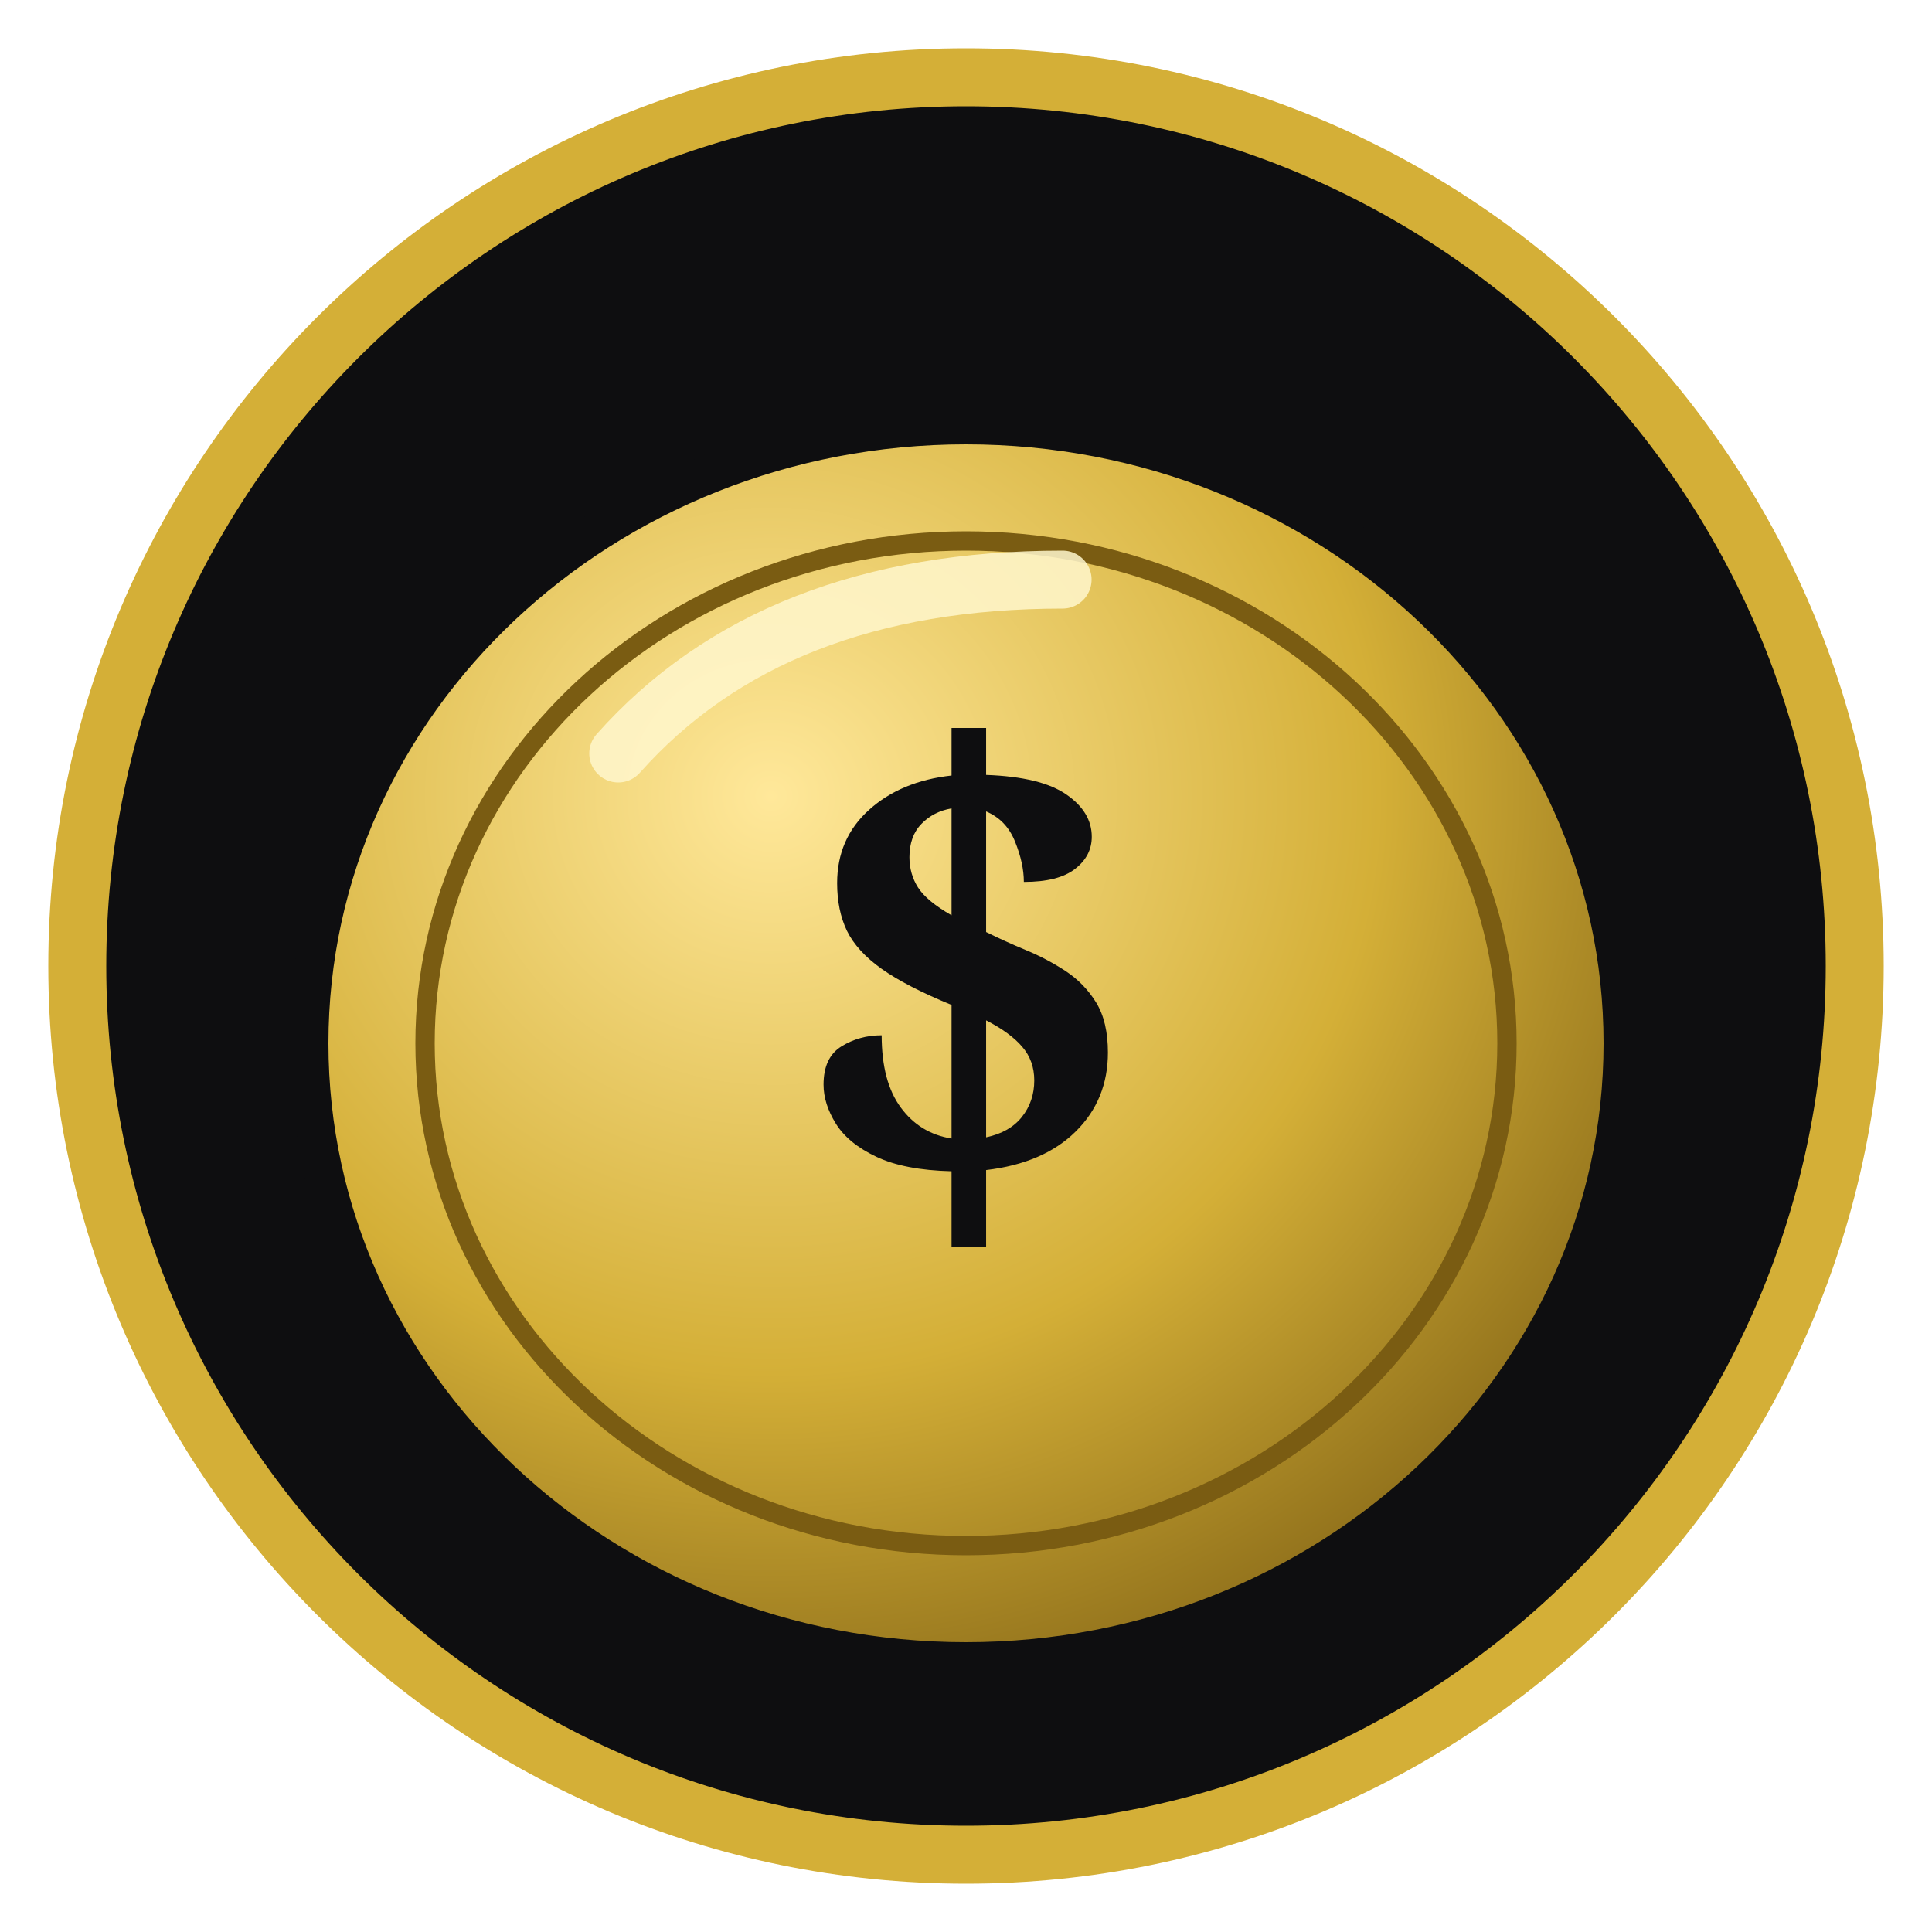
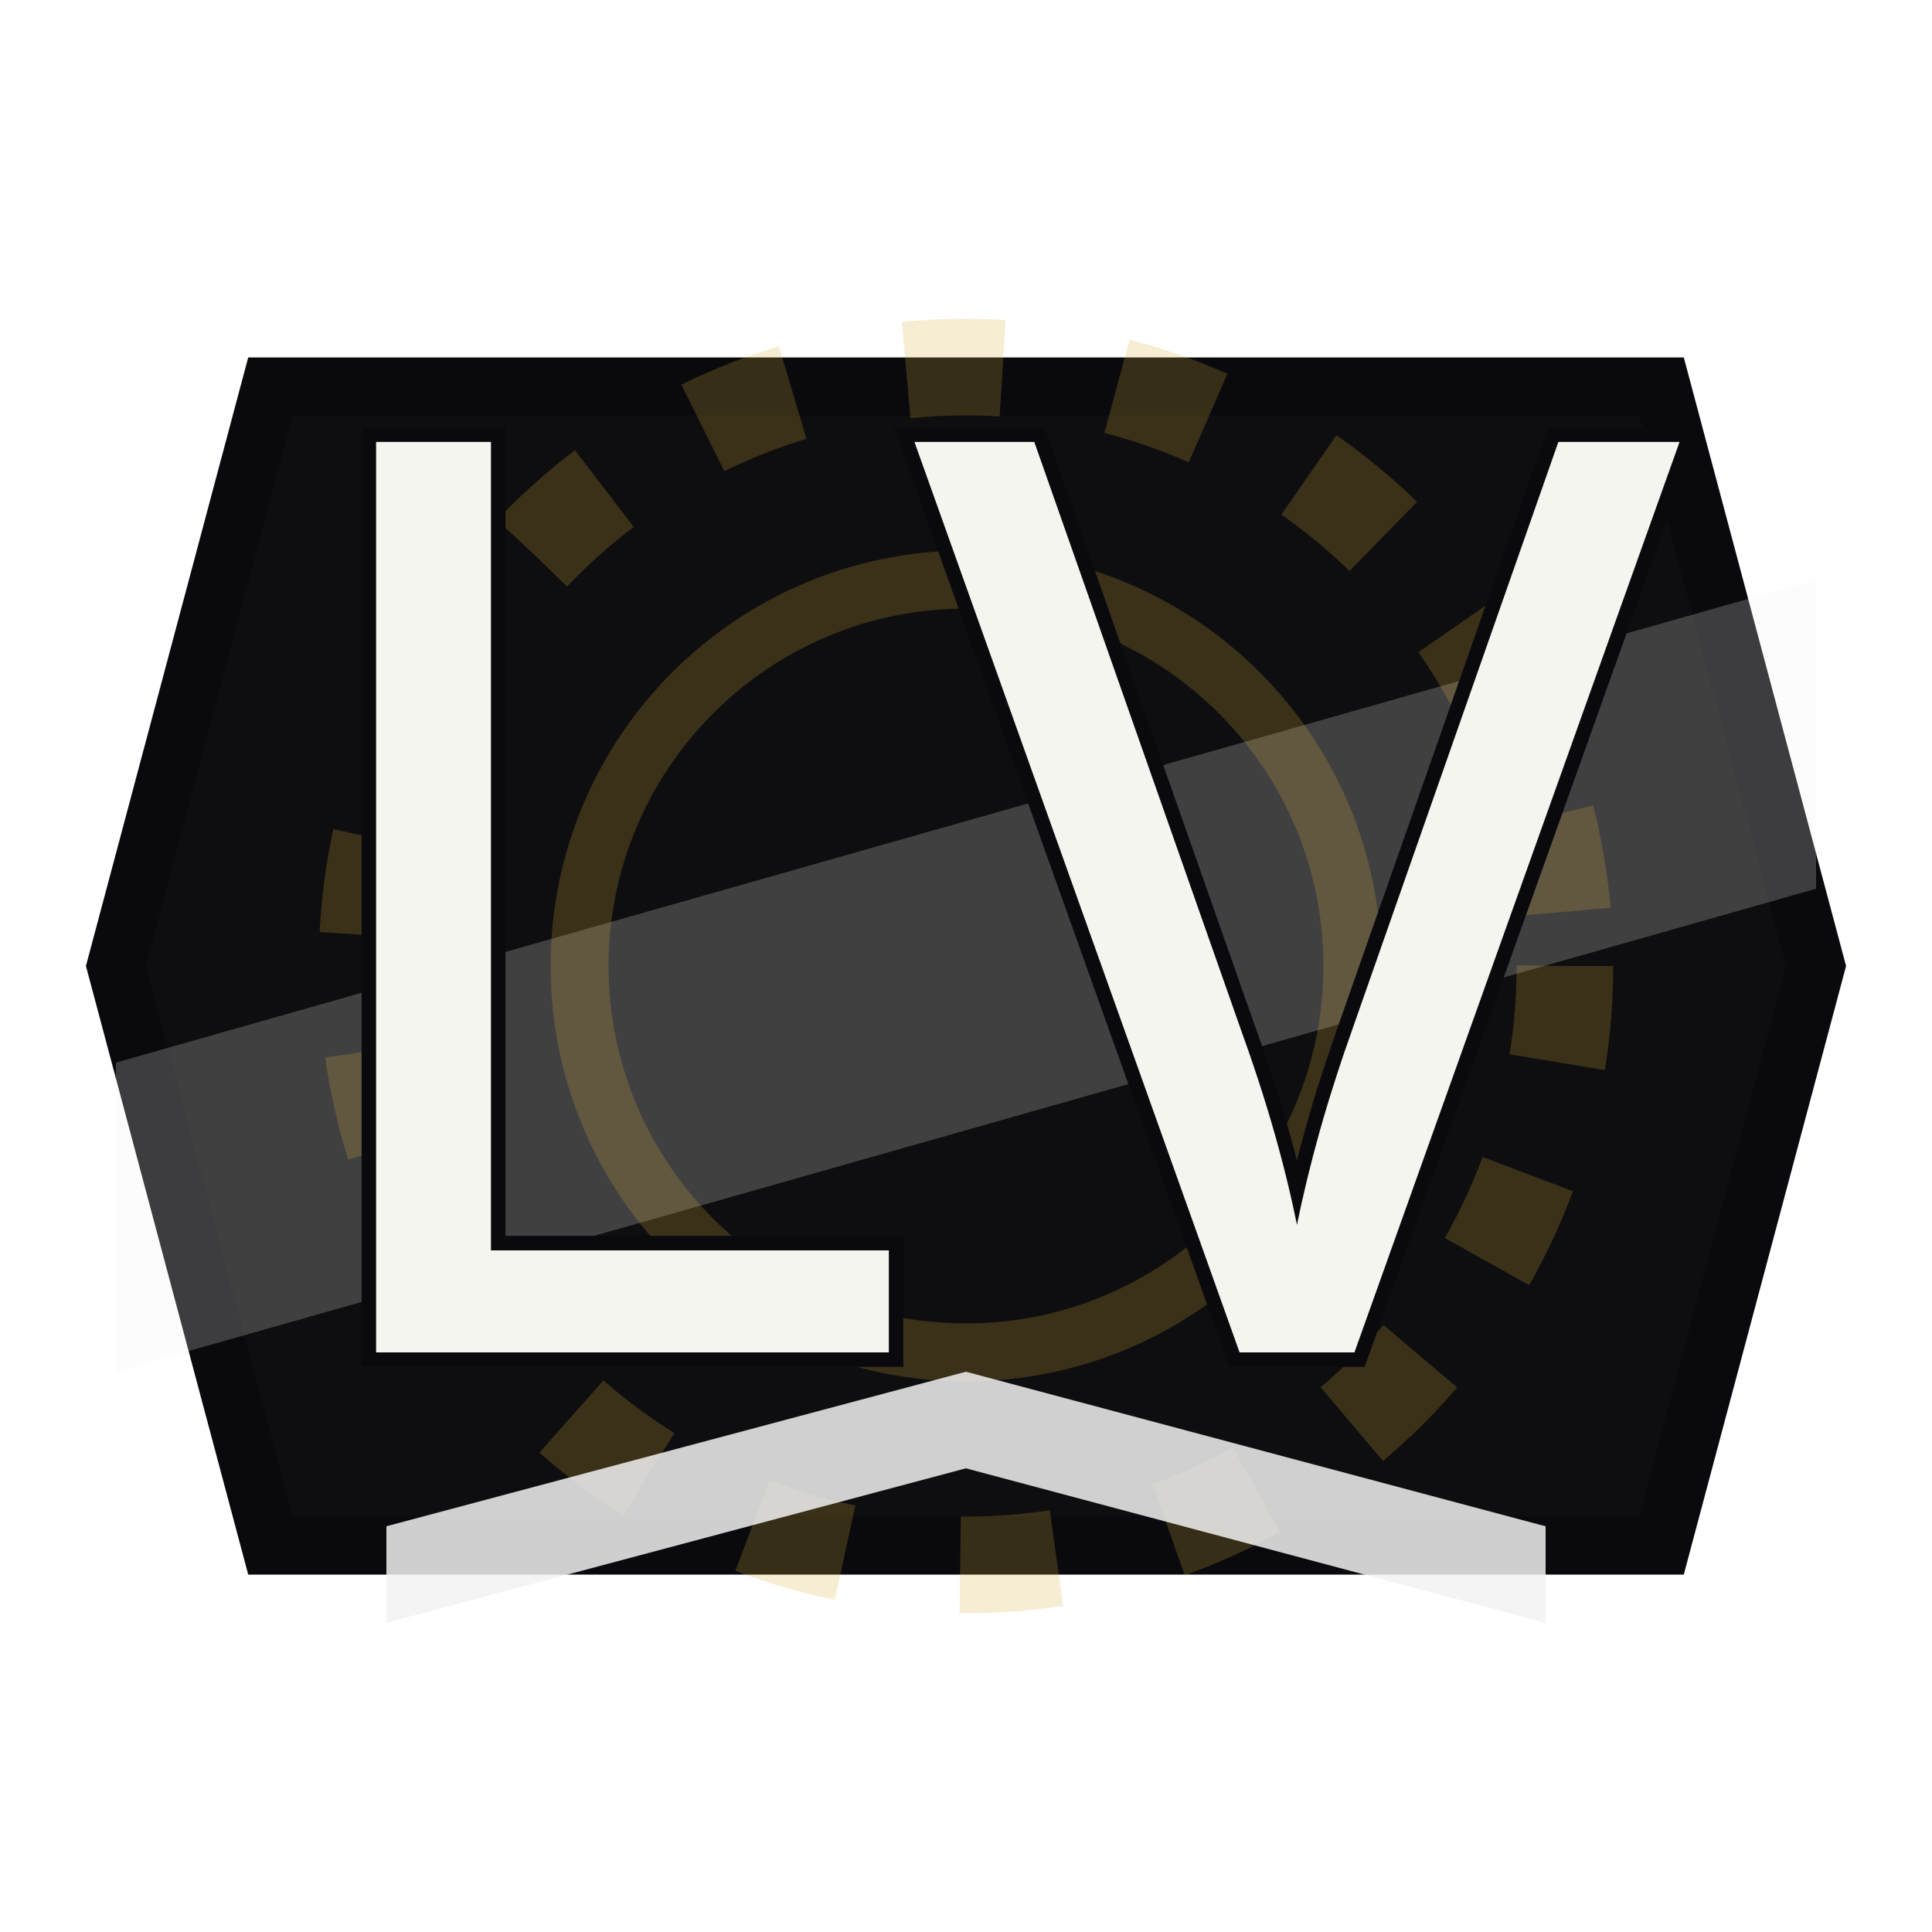
<svg xmlns="http://www.w3.org/2000/svg" viewBox="0 0 200 200">
-   <circle cx="100" cy="100" r="92" fill="#0E0E10" />
-   <circle cx="100" cy="100" r="92" fill="none" stroke="#D4AF37" stroke-width="6" />
-   <defs>
-     <radialGradient id="coinG" cx="0.35" cy="0.3" r="0.85">
-       <stop offset="0%" stop-color="#FFE89A" />
-       <stop offset="55%" stop-color="#D4AF37" />
-       <stop offset="100%" stop-color="#7A5C12" />
-     </radialGradient>
-   </defs>
-   <ellipse cx="100" cy="108" rx="68" ry="64" fill="url(#coinG)" stroke="#0E0E10" stroke-width="4" />
-   <ellipse cx="100" cy="108" rx="56" ry="52" fill="none" stroke="#7A5C12" stroke-width="2" />
-   <text x="100" y="124" text-anchor="middle" font-family="Georgia, serif" font-size="64" font-weight="900" fill="#0E0E10">$</text>
-   <path d="M64 78 Q80 60 110 60" stroke="#FFF7CC" stroke-width="6" fill="none" stroke-linecap="round" opacity="0.85" />
+   <path d="M28 40 L172 40 L188 100 L172 160 L28 160 L12 100 Z" fill="#0E0E10" stroke="#0A0A0E" stroke-width="6" />
+   <path d="M12 110 L188 60 L188 92 L12 142 Z" fill="#F2F2F2" opacity="0.22" />
+   <circle cx="100" cy="100" r="62" fill="none" stroke="#D4AF37" stroke-width="10" opacity="0.22" stroke-dasharray="10 12" />
+   <circle cx="100" cy="100" r="40" fill="none" stroke="#D4AF37" stroke-width="6" opacity="0.22" />
+   <path d="M40 158 L100 142 L160 158 L160 168 L100 152 L40 168 Z" fill="#F2F2F2" opacity="0.85" />
+   <text x="100" y="140" text-anchor="middle" font-family="Anton, Impact, 'Archivo Black', sans-serif" font-weight="400" font-size="132" fill="#F4F5EE" stroke="#0A0A0E" stroke-width="3" paint-order="stroke fill" letter-spacing="2">LV</text>
</svg>
